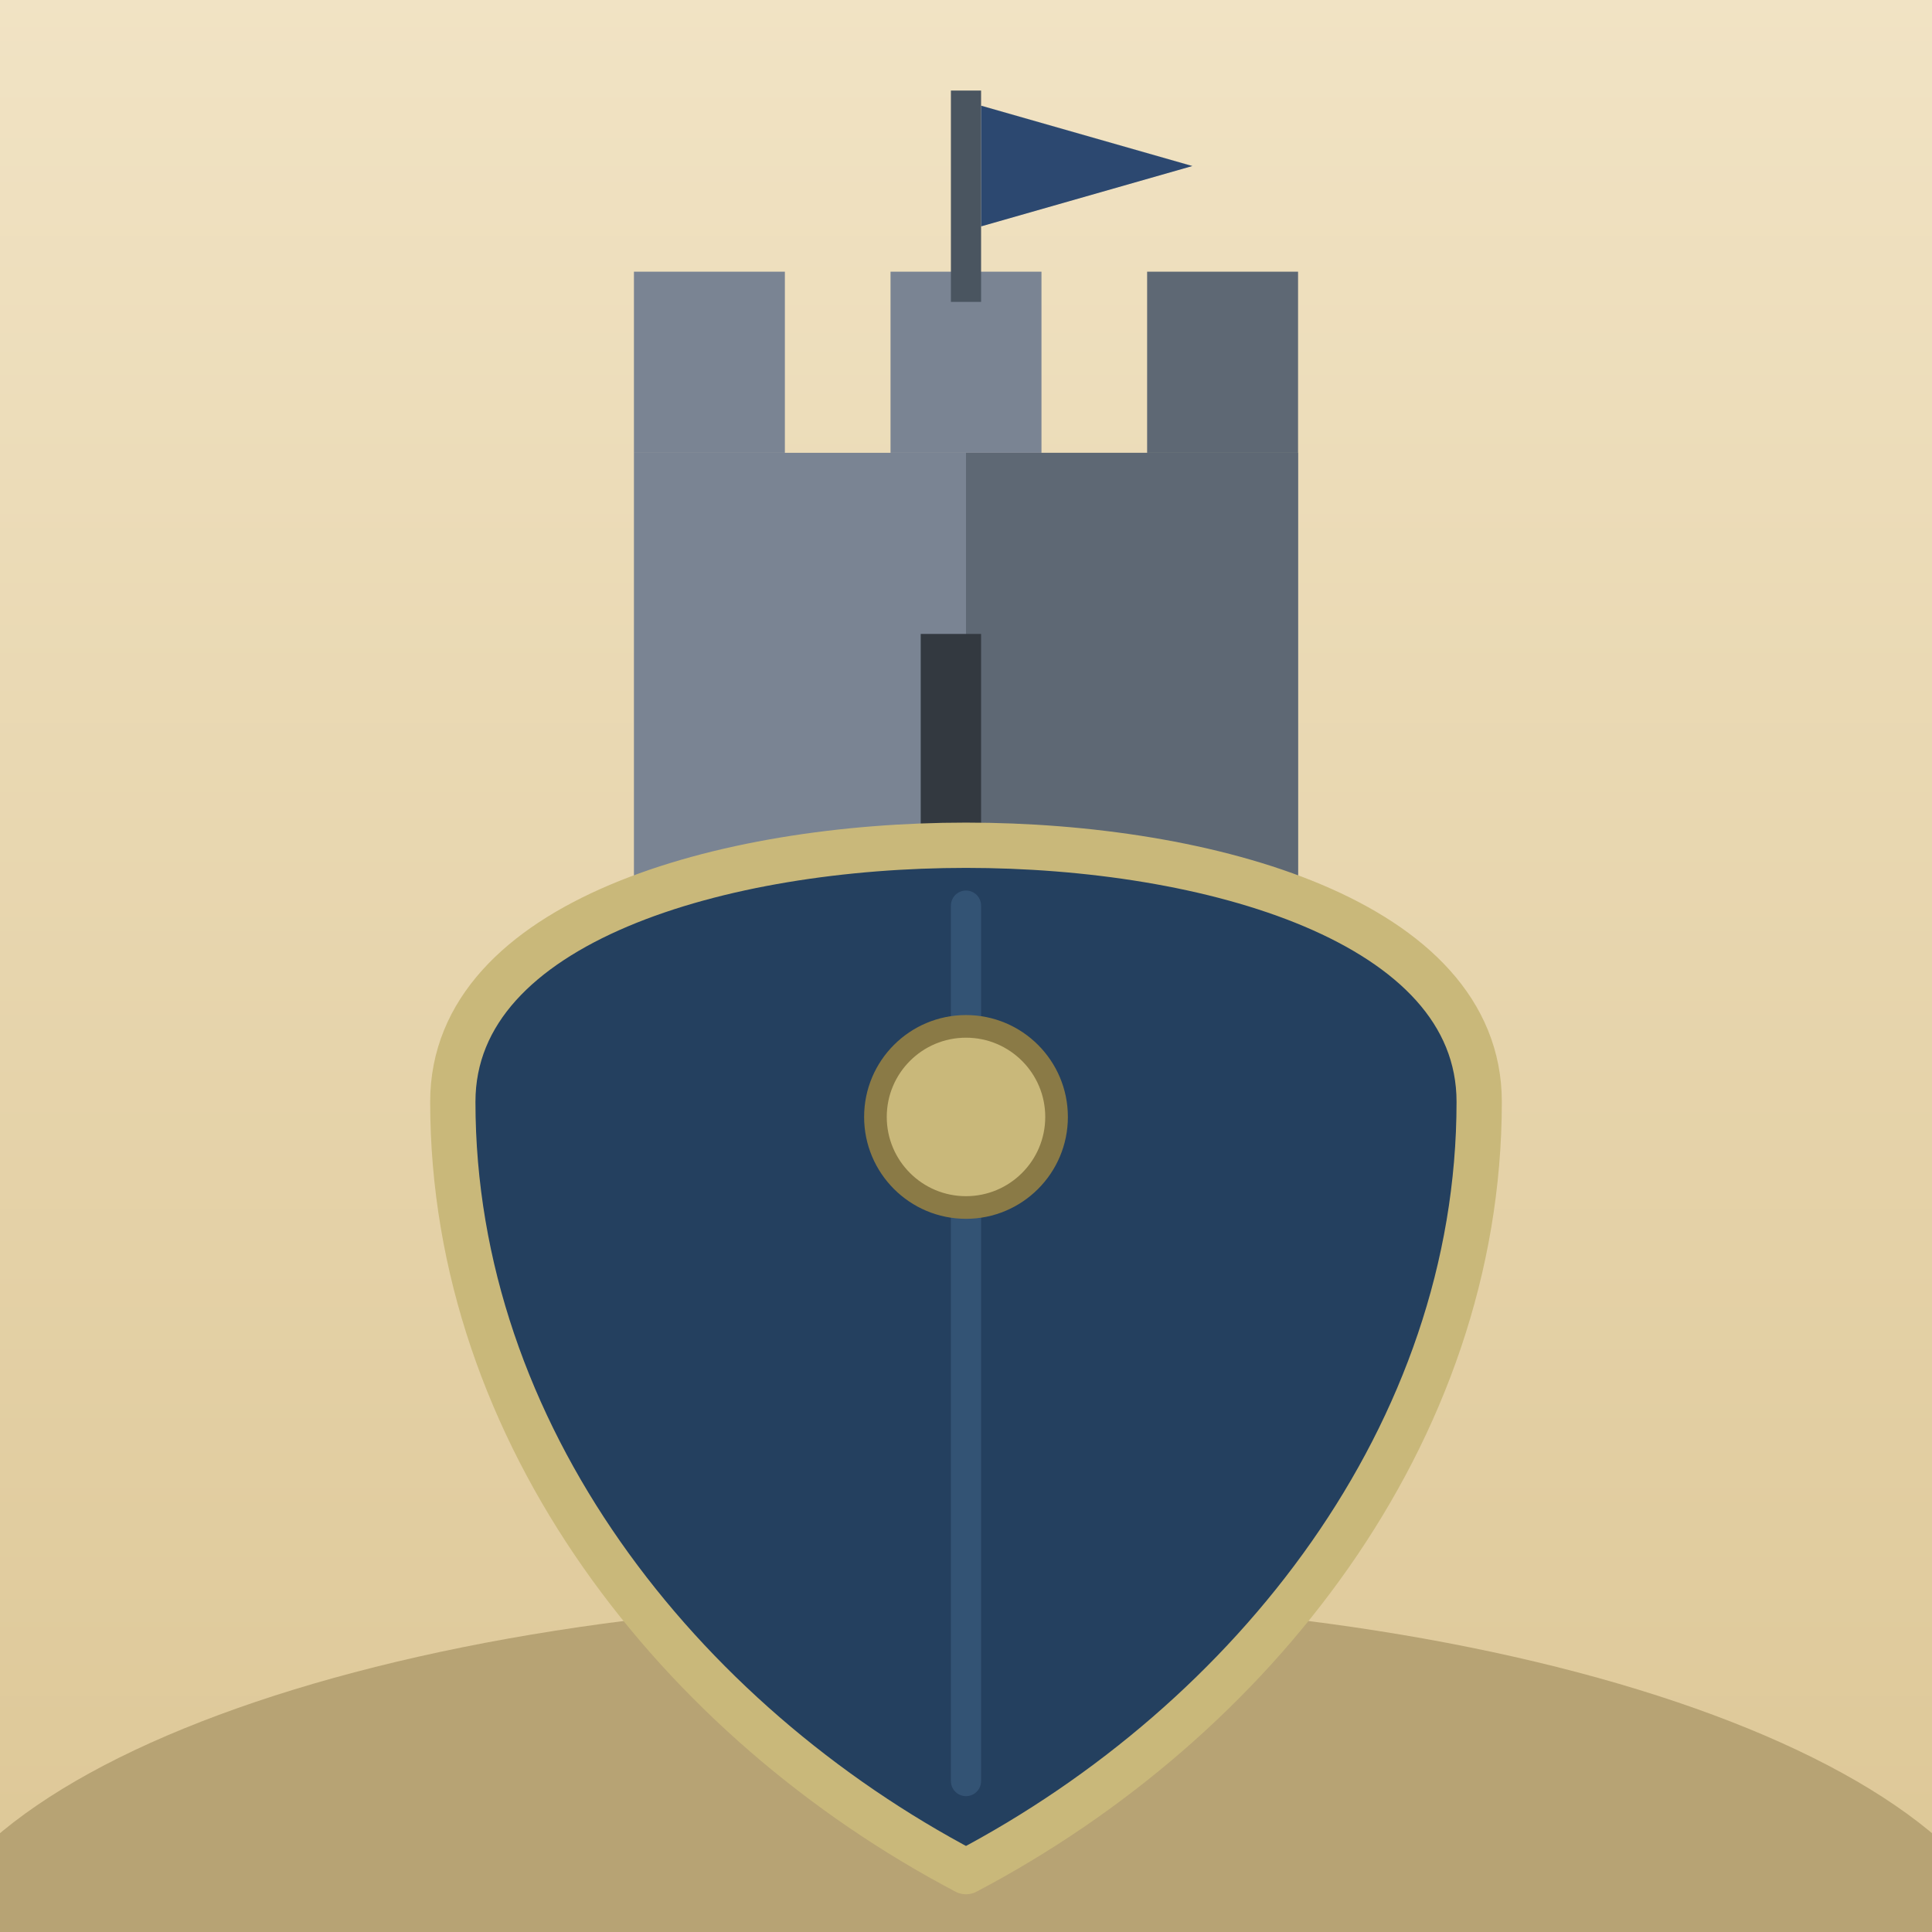
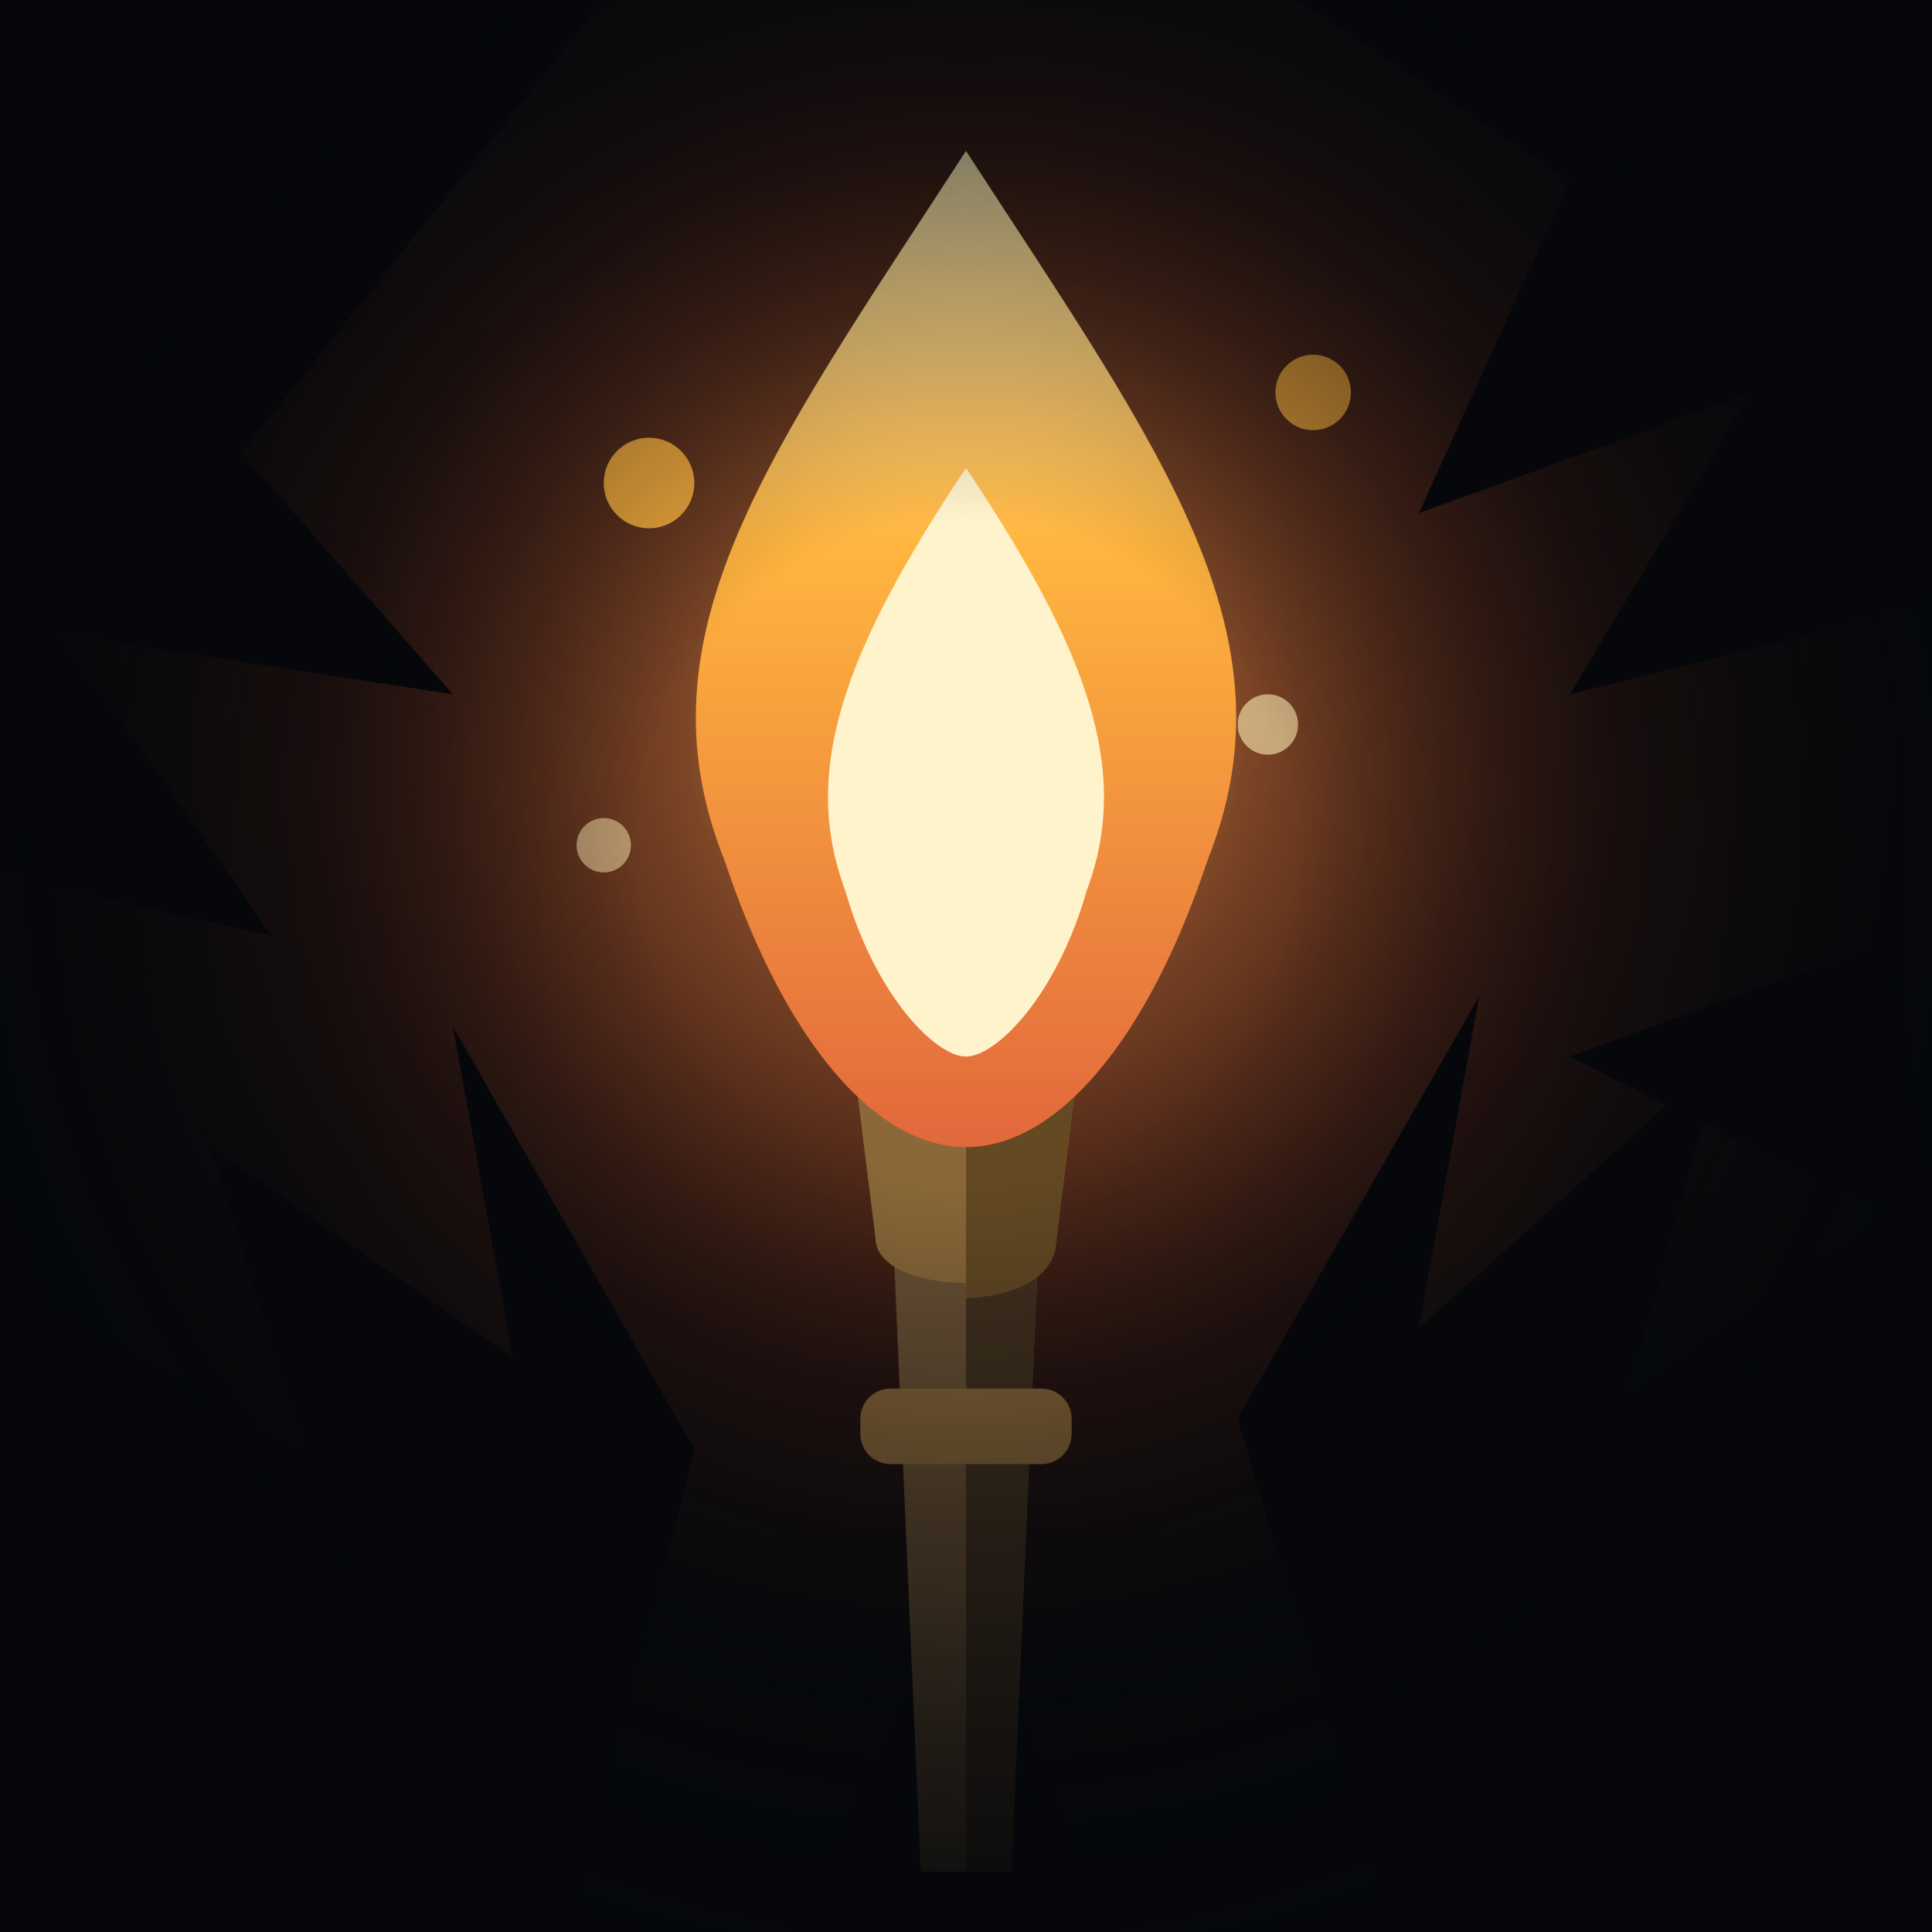
<svg xmlns="http://www.w3.org/2000/svg" width="128" height="128" viewBox="0 0 128 128">
  <defs>
-     <linearGradient id="sky" x1="0" y1="0" x2="0" y2="1">
-       <stop offset="0" stop-color="#F1E3C4" />
-       <stop offset="1" stop-color="#DDC796" />
+     <radialGradient id="glow" cx="0.5" cy="0.44" r="0.5">
+       <stop offset="0" stop-color="#FFD07A" stop-opacity="0.95" />
+       <stop offset="0.3" stop-color="#F0813E" stop-opacity="0.5" />
+       <stop offset="0.7" stop-color="#C4441F" stop-opacity="0.16" />
+       <stop offset="1" stop-color="#C4441F" stop-opacity="0" />
+     </radialGradient>
+     <radialGradient id="vignette" cx="0.5" cy="0.44" r="0.6">
+       <stop offset="0.28" stop-color="#05070A" stop-opacity="0" />
+       <stop offset="0.75" stop-color="#05070A" stop-opacity="0.72" />
+       <stop offset="1" stop-color="#05070A" stop-opacity="1" />
+     </radialGradient>
+     <linearGradient id="flame" x1="0" y1="0" x2="0" y2="1">
+       <stop offset="0" stop-color="#FFEDB4" />
+       <stop offset="0.4" stop-color="#FFB53F" />
+       <stop offset="1" stop-color="#E2683C" />
    </linearGradient>
  </defs>
-   <rect x="0" y="0" width="128" height="128" fill="url(#sky)" />
-   <ellipse cx="64" cy="132" rx="70" ry="26" fill="#B7A374" />
-   <rect x="42" y="30" width="44" height="60" fill="#7A8493" />
-   <rect x="64" y="30" width="22" height="60" fill="#5E6874" />
-   <rect x="42" y="18" width="10" height="12" fill="#7A8493" />
-   <rect x="59" y="18" width="10" height="12" fill="#7A8493" />
-   <rect x="76" y="18" width="10" height="12" fill="#5E6874" />
-   <rect x="61" y="42" width="4" height="14" fill="#333940" />
-   <rect x="63" y="6" width="2" height="14" fill="#4A5560" />
-   <path d="M65 7 L79 11 L65 15 Z" fill="#2C4870" />
-   <path d="M64 56            C48 56,30 61,30 73            C30 95,45 114,64 124            C83 114,98 95,98 73            C98 61,80 56,64 56            Z" fill="#24405F" stroke="#C9B87A" stroke-width="3" stroke-linejoin="round" />
-   <path d="M64 60 L64 118" stroke="#3E5F82" stroke-width="2" stroke-linecap="round" opacity="0.6" />
-   <circle cx="64" cy="74" r="6" fill="#C9B87A" stroke="#8A7A46" stroke-width="1.5" />
+   <rect x="0" y="0" width="128" height="128" fill="#080A0D" />
+   <circle cx="64" cy="56" r="62" fill="url(#glow)" />
+   <g fill="#05070A">
+     <path d="M0 0 L40 0 L16 30 L30 46 L4 42 L18 62 L0 58 Z" />
+     <path d="M128 0 L128 40 L104 46 L116 26 L94 34 L104 12 L86 0 Z" />
+     <path d="M0 128 L0 84 L20 96 L14 76 L34 90 L30 68 L46 96 L38 128 Z" />
+     <path d="M128 128 L128 78 L108 92 L114 70 L94 88 L98 66 L82 94 L92 128 Z" />
+     <path d="M126 62 L104 70 L128 82 Z" />
+     <path d="M52 128 L64 104 L74 128 Z" />
+   </g>
+   <path d="M59 78 L69 78 L67 124 L61 124 Z" fill="#6A5134" />
+   <path d="M64 78 L69 78 L67 124 L64 124 Z" fill="#42311E" />
+   <path d="M56 66 C56 60, 72 60, 72 66 L70 82 C70 86, 58 86, 58 82 Z" fill="#8A6839" />
+   <path d="M64 62 C72 62, 72 66, 72 66 L70 82 C70 86, 64 86, 64 86 Z" fill="#644923" />
+   <rect x="57" y="92" width="14" height="5" rx="2" fill="#8A6839" />
+   <path d="M64 10 C77 30, 86 42, 80 57 C76 69, 70 76, 64 76            C58 76, 52 69, 48 57 C42 42, 51 30, 64 10 Z" fill="url(#flame)" />
+   <path d="M64 31 C72 43, 75 51, 72 59 C70 66, 66 70, 64 70            C62 70, 58 66, 56 59 C53 51, 56 43, 64 31 Z" fill="#FFF3CB" />
+   <circle cx="43" cy="32" r="3" fill="#FFB53F" opacity="0.9" />
+   <circle cx="87" cy="26" r="2.5" fill="#FFB53F" opacity="0.75" />
+   <circle cx="84" cy="48" r="2" fill="#FFEDB4" opacity="0.6" />
+   <circle cx="40" cy="56" r="1.8" fill="#FFEDB4" opacity="0.5" />
+   <rect x="0" y="0" width="128" height="128" fill="url(#vignette)" />
</svg>
